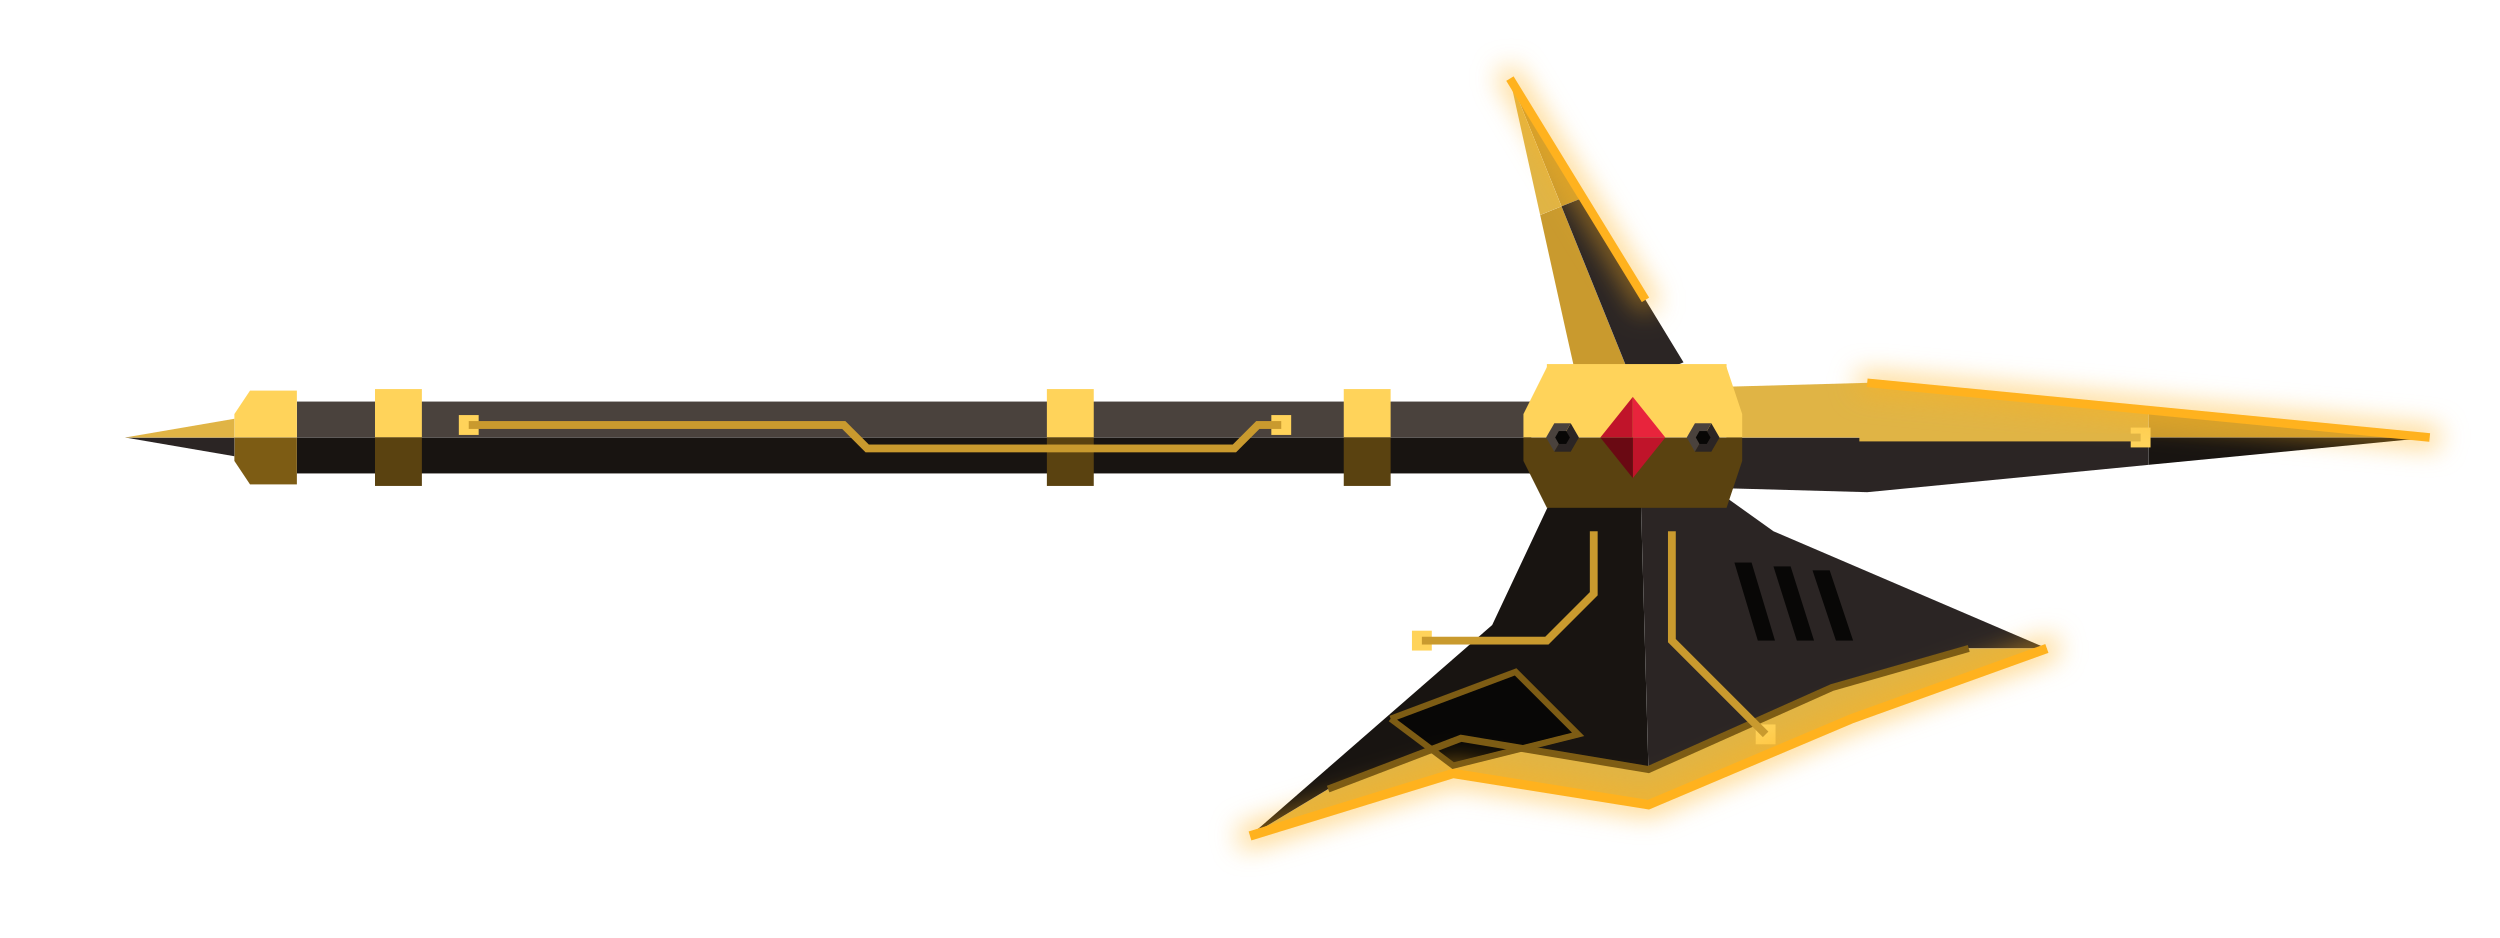
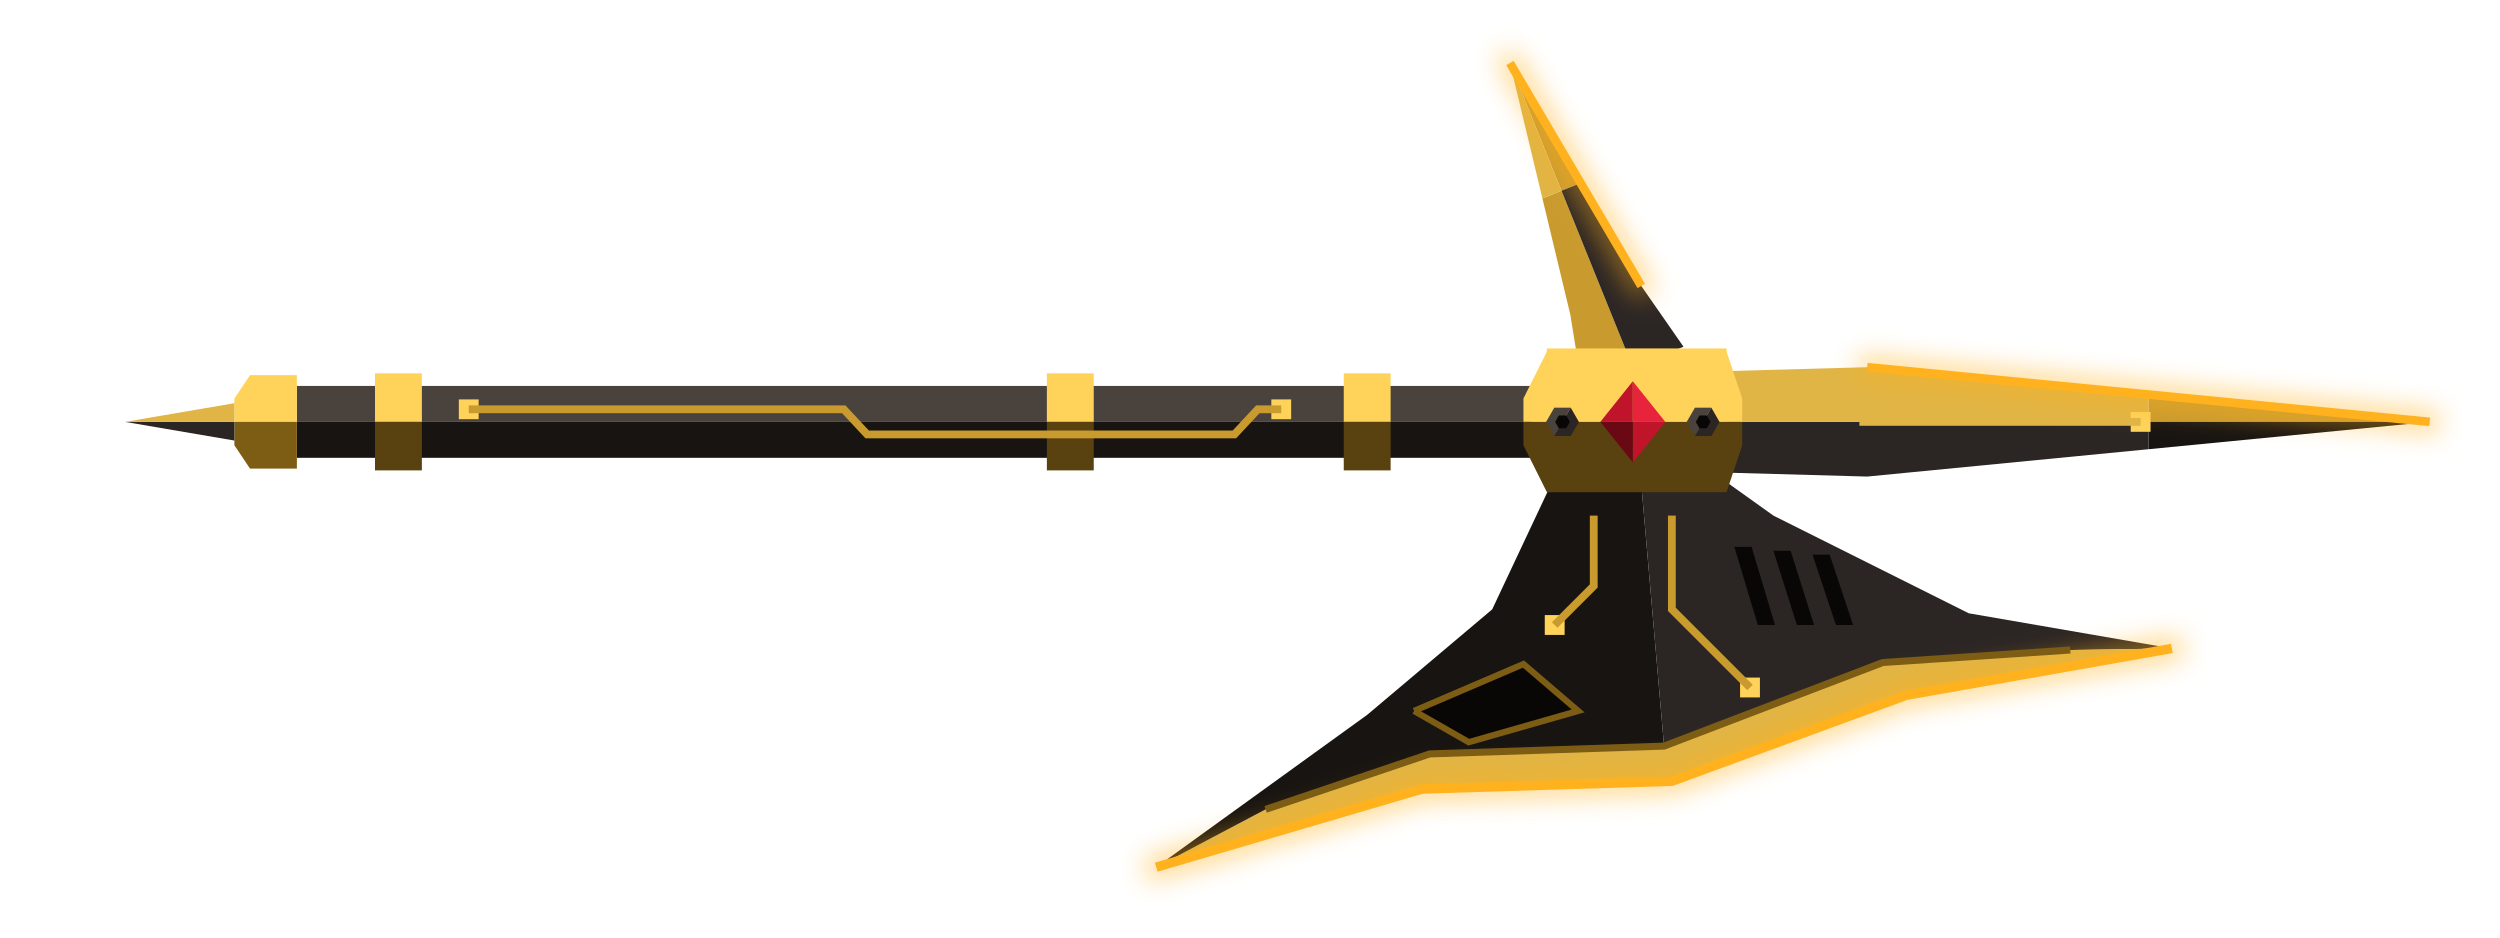
<svg xmlns="http://www.w3.org/2000/svg" viewBox="0 0 320 120" width="320" height="120">
  <defs>
    <filter id="thornbound-blade-a-glow" filterUnits="userSpaceOnUse" x="0" y="0" width="320" height="120" color-interpolation-filters="sRGB">
      <feGaussianBlur stdDeviation="1.7" />
    </filter>
  </defs>
-   <path d="M38 51.4L196 51.4L196 56L38 56Z" fill="#4a423d" />
-   <path d="M38 56L196 56L196 60.6L38 60.6Z" fill="#181411" />
-   <path d="M61.27 53.13L61.27 55.67L58.73 55.67L58.73 53.13ZM165.27 53.13L165.27 55.67L162.73 55.67L162.73 53.13ZM48 49.8L54 49.8L54 56L48 56ZM172 49.8L178 49.8L178 56L172 56ZM134 49.8L140 49.8L140 56L134 56ZM38 50L32 50L30 53L30 56L38 56Z" fill="#ffd35a" />
-   <path d="M48 56L54 56L54 62.2L48 62.2ZM172 56L178 56L178 62.2L172 62.2ZM134 56L140 56L140 62.2L134 62.2Z" fill="#5a4210" />
-   <path d="M38 56L30 56L30 59L32 62L38 62Z" fill="#7d5c14" />
-   <path d="M30 56L30 58.4L16 56Z" fill="#2b2524" />
-   <path d="M30 56L16 56L30 53.6Z" fill="#e0b445" />
-   <path d="M60 54.4L108 54.4L111 57.4L158 57.4L161 54.4L164 54.4" fill="none" stroke="#c99a2e" stroke-width="1" stroke-linejoin="miter" stroke-miterlimit="8" />
-   <path d="M209 49L202.51 51.62L200.46 42.49L197.14 27.52L199.87 26.41ZM199.87 26.41L193.27 10.06L202.61 25.31ZM275 56L275 52.5L311 56Z" fill="#c99a2e" />
-   <path d="M209 49L199.87 26.41L202.61 25.31L210.62 38.38L215.49 46.38ZM221 56L275 56L275 59.5L239 63L221 62.5ZM210 63L220 63L227 68L262 83L252 83L234.5 88L211 98.5Z" fill="#2b2524" />
-   <path d="M199.87 26.41L197.14 27.52L193.27 10.06ZM221 56L221 49.5L239 49L275 52.5L275 56ZM160 107L186 99L211 103L237 92L262 83L252 83L234.5 88L211 98.5L187 94.5L170 101Z" fill="#e0b445" />
-   <path d="M275 56L311 56L275 59.5ZM199 63L210 63L211 98.5L187 94.5L170 101L160 107L191 80Z" fill="#181411" />
-   <path d="M275.27 54.73L275.27 57.27L272.73 57.27L272.73 54.73ZM183.27 80.73L183.27 83.27L180.73 83.27L180.73 80.73ZM227.27 92.73L227.27 95.27L224.73 95.27L224.73 92.73Z" fill="#ffd35a" />
-   <path d="M178 92L194 86L202 94L186 98ZM222 72L224.2 72L227.2 82L225 82ZM227 72.5L229.2 72.5L232.2 82L230 82ZM232 73L234.2 73L237.2 82L235 82Z" fill="#080706" />
+   <path d="M38 49.4L196 49.4L196 54L38 54Z" fill="#4a423d" />
+   <path d="M38 54L196 54L196 58.6L38 58.6Z" fill="#181411" />
+   <path d="M61.27 51.12L61.27 53.66L58.73 53.66L58.73 51.12ZM165.27 51.12L165.27 53.66L162.73 53.66L162.73 51.12ZM48 47.79L54 47.79L54 54L48 54ZM172 47.79L178 47.79L178 54L172 54ZM134 47.79L140 47.79L140 54L134 54ZM38 48.02L32 48.02L30 51.01L30 54L38 54Z" fill="#ffd35a" />
+   <path d="M48 54L54 54L54 60.21L48 60.21ZM172 54L178 54L178 60.21L172 60.21ZM134 54L140 54L140 60.21L134 60.21Z" fill="#5a4210" />
+   <path d="M38 54L30 54L30 56.99L32 59.98L38 59.98Z" fill="#7d5c14" />
+   <path d="M30 54L30 56.39L16 54Z" fill="#2b2524" />
+   <path d="M30 54L16 54L30 51.61Z" fill="#e0b445" />
+   <path d="M60 52.39L108 52.39L111 55.61L158 55.61L161 52.39L164 52.39" fill="none" stroke="#c99a2e" stroke-width="1" stroke-linejoin="miter" stroke-miterlimit="8" />
+   <path d="M209 47L202.51 49.62L201 40.27L197.43 25.4L199.87 24.41ZM199.87 24.41L193.27 8.06L202.32 23.43ZM275 54L275 50.5L311 54Z" fill="#c99a2e" />
+   <path d="M209 47L199.87 24.41L202.32 23.43L210.08 36.6L215.49 44.38ZM221 54L275 54L275 57.5L239 61L221 60.5ZM210 61L220 61L227 66L252 78.5L278 83L265 83.2L241 84.8L213 95.5Z" fill="#2b2524" />
+   <path d="M199.87 24.41L197.43 25.4L193.27 8.06ZM221 54L221 47.5L239 47L275 50.5L275 54ZM148 111L182 101L214 100L244 89L278 83L265 83.2L241 84.8L213 95.5L183 96.5L162 103.6Z" fill="#e0b445" />
+   <path d="M275 54L311 54L275 57.5ZM199 61L210 61L213 95.5L183 96.5L162 103.6L148 111L175 91.5L191 78Z" fill="#181411" />
+   <path d="M275.27 52.73L275.27 55.27L272.73 55.27L272.73 52.73ZM200.27 78.73L200.27 81.27L197.73 81.27L197.73 78.73ZM225.27 86.73L225.27 89.27L222.73 89.27L222.73 86.73Z" fill="#ffd35a" />
+   <path d="M181 91L195 85L202 91L188 95ZM222 70L224.2 70L227.2 80L225 80ZM227 70.5L229.2 70.5L232.2 80L230 80ZM232 71L234.2 71L237.2 80L235 80Z" fill="#080706" />
  <g filter="url(#thornbound-blade-a-glow)" fill="none" opacity="0.6" stroke-linejoin="miter" stroke-linecap="square">
-     <path d="M210.62 38.38L193.27 10.06M239 49L311 56" stroke="#ffb21e" stroke-width="2.42" />
-     <path d="M160 107L186 99L211 103L237 92L262 83" stroke="#ffb21e" stroke-width="2.64" />
+     <path d="M210.08 36.6L193.27 8.06M239 47L311 54" stroke="#ffb21e" stroke-width="2.42" />
+     <path d="M148 111L182 101L214 100L244 89L278 83" stroke="#ffb21e" stroke-width="2.64" />
  </g>
-   <path d="M210.62 38.38L193.27 10.06M239 49L311 56" fill="none" stroke="#ffb21e" stroke-width="1.1" stroke-linejoin="miter" stroke-miterlimit="8" />
-   <path d="M238 56L274 56" fill="none" stroke="#e0b445" stroke-width="1" stroke-linejoin="miter" stroke-miterlimit="8" />
-   <path d="M170 101L187 94.5L211 98.5L234.5 88L252 83" fill="none" stroke="#7d5c14" stroke-width="0.9" stroke-linejoin="miter" stroke-miterlimit="8" />
-   <path d="M160 107L186 99L211 103L237 92L262 83" fill="none" stroke="#ffb21e" stroke-width="1.2" stroke-linejoin="miter" stroke-miterlimit="8" />
-   <path d="M178 92L194 86L202 94L186 98L178 92" fill="none" stroke="#7d5c14" stroke-width="0.8" stroke-linejoin="miter" stroke-miterlimit="8" />
-   <path d="M204 68L204 76L198 82L182 82M214 68L214 82L226 94" fill="none" stroke="#c99a2e" stroke-width="1" stroke-linejoin="miter" stroke-miterlimit="8" />
-   <path d="M195 53L198 47L221 47L223 53L223 56L195 56Z" fill="#ffd35a" />
-   <path d="M195 56L223 56L223 59L221 65L198 65L195 59Z" fill="#5a4210" />
-   <path d="M209 50.8L213.16 56L209 56Z" fill="#e8243c" />
-   <path d="M209 50.8L209 56L204.84 56ZM209 56L213.16 56L209 61.2Z" fill="#c0142a" />
-   <path d="M204.84 56L209 56L209 61.2Z" fill="#6a0913" />
-   <path d="M200 56L198.95 57.82L197.9 56L198.95 54.18L201.05 54.18ZM218 56L216.95 57.82L215.9 56L216.95 54.18L219.05 54.18Z" fill="#4a423d" />
-   <path d="M200 56L201.05 54.18L202.1 56L201.05 57.82L198.95 57.82ZM218 56L219.05 54.18L220.1 56L219.05 57.82L216.95 57.82Z" fill="#2b2524" />
-   <path d="M200.47 55.18L200.95 56L200.47 56.82L199.53 56.82L199.06 56L199.53 55.18ZM218.47 55.18L218.95 56L218.47 56.82L217.53 56.82L217.06 56L217.53 55.18Z" fill="#080706" />
-   <path d="M198 47L221 47" fill="none" stroke="#ffd35a" stroke-width="0.8" stroke-linejoin="miter" stroke-miterlimit="8" />
+   <path d="M210.08 36.6L193.27 8.06M239 47L311 54" fill="none" stroke="#ffb21e" stroke-width="1.1" stroke-linejoin="miter" stroke-miterlimit="8" />
+   <path d="M238 54L274 54" fill="none" stroke="#e0b445" stroke-width="1" stroke-linejoin="miter" stroke-miterlimit="8" />
+   <path d="M162 103.6L183 96.5L213 95.5L241 84.8L265 83.2" fill="none" stroke="#7d5c14" stroke-width="0.9" stroke-linejoin="miter" stroke-miterlimit="8" />
+   <path d="M148 111L182 101L214 100L244 89L278 83" fill="none" stroke="#ffb21e" stroke-width="1.2" stroke-linejoin="miter" stroke-miterlimit="8" />
+   <path d="M181 91L195 85L202 91L188 95L181 91" fill="none" stroke="#7d5c14" stroke-width="0.8" stroke-linejoin="miter" stroke-miterlimit="8" />
+   <path d="M204 66L204 75L199 80M214 66L214 78L224 88" fill="none" stroke="#c99a2e" stroke-width="1" stroke-linejoin="miter" stroke-miterlimit="8" />
+   <path d="M195 51L198 45L221 45L223 51L223 54L195 54Z" fill="#ffd35a" />
+   <path d="M195 54L223 54L223 57L221 63L198 63L195 57Z" fill="#5a4210" />
+   <path d="M209 48.8L213.16 54L209 54Z" fill="#e8243c" />
+   <path d="M209 48.8L209 54L204.84 54ZM209 54L213.16 54L209 59.2Z" fill="#c0142a" />
+   <path d="M204.84 54L209 54L209 59.2Z" fill="#6a0913" />
+   <path d="M200 54L198.95 55.82L197.9 54L198.95 52.18L201.05 52.18ZM218 54L216.95 55.82L215.9 54L216.95 52.18L219.05 52.18Z" fill="#4a423d" />
+   <path d="M200 54L201.05 52.18L202.1 54L201.05 55.82L198.95 55.82ZM218 54L219.05 52.18L220.1 54L219.05 55.82L216.95 55.82Z" fill="#2b2524" />
+   <path d="M200.47 53.18L200.95 54L200.47 54.82L199.53 54.82L199.06 54L199.53 53.18ZM218.47 53.18L218.95 54L218.47 54.82L217.53 54.82L217.06 54L217.53 53.18Z" fill="#080706" />
+   <path d="M198 45L221 45" fill="none" stroke="#ffd35a" stroke-width="0.8" stroke-linejoin="miter" stroke-miterlimit="8" />
</svg>
